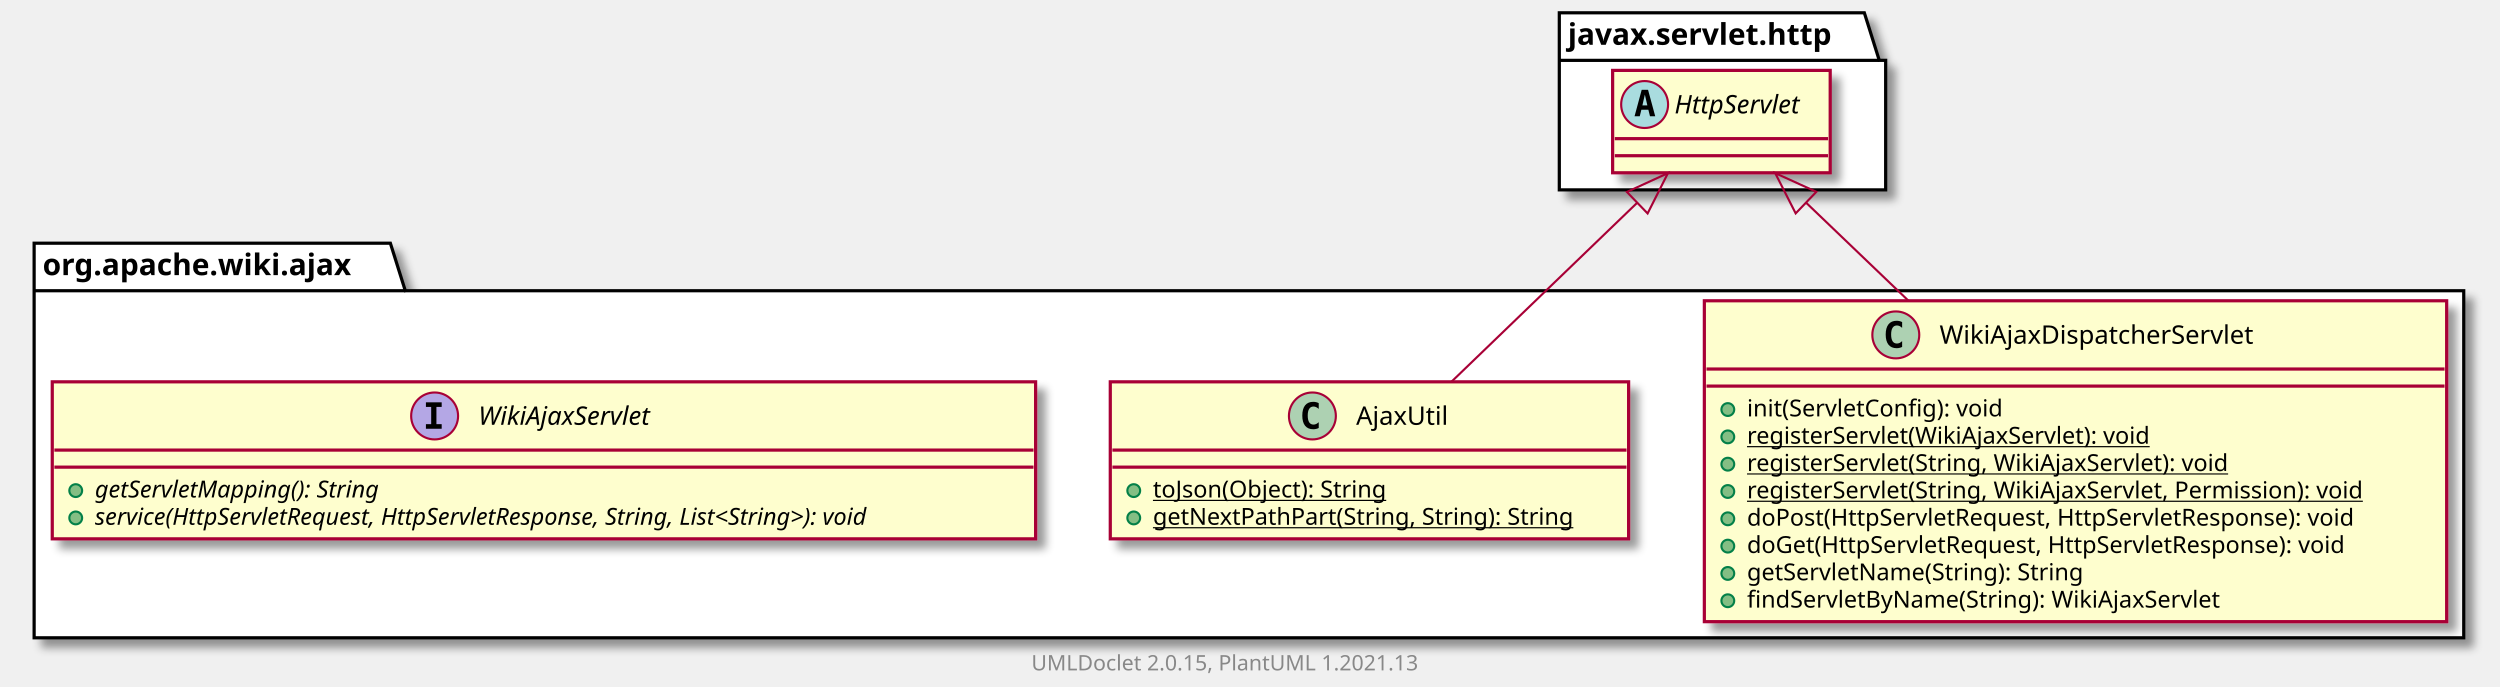
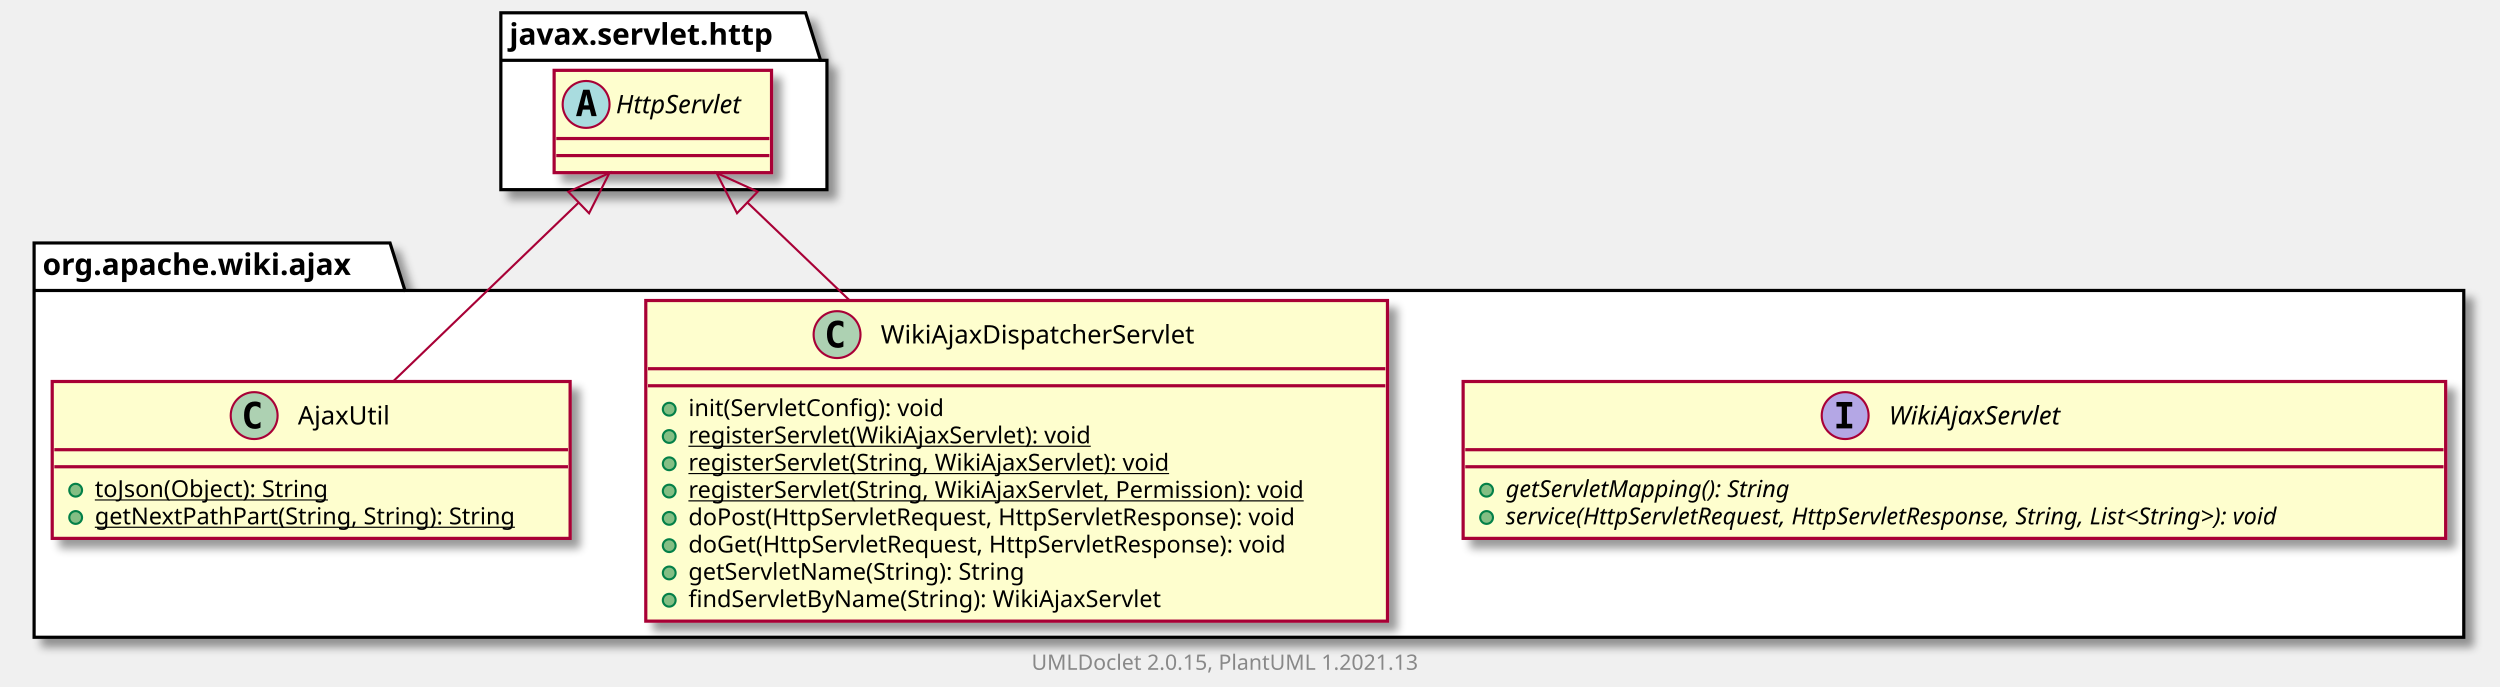
- <svg xmlns="http://www.w3.org/2000/svg" xmlns:xlink="http://www.w3.org/1999/xlink" contentScriptType="application/ecmascript" contentStyleType="text/css" height="322px" preserveAspectRatio="none" style="width:1172px;height:322px;background:#FFFFFF;" version="1.1" viewBox="0 0 1172 322" width="1172px" zoomAndPan="magnify">
+ <svg xmlns="http://www.w3.org/2000/svg" xmlns:xlink="http://www.w3.org/1999/xlink" contentScriptType="application/ecmascript" contentStyleType="text/css" height="322px" preserveAspectRatio="none" style="width:1173px;height:322px;background:#FFFFFF;" version="1.1" viewBox="0 0 1173 322" width="1173px" zoomAndPan="magnify">
  <defs>
-     <filter height="300%" id="f1tpzzwpb04qxi" width="300%" x="-1" y="-1">
+     <filter height="300%" id="f1dl6olxmabfme" width="300%" x="-1" y="-1">
      <feGaussianBlur result="blurOut" stdDeviation="2.0" />
      <feColorMatrix in="blurOut" result="blurOut2" type="matrix" values="0 0 0 0 0 0 0 0 0 0 0 0 0 0 0 0 0 0 .4 0" />
      <feOffset dx="4.0" dy="4.0" in="blurOut2" result="blurOut3" />
      <feBlend in="SourceGraphic" in2="blurOut3" mode="normal" />
    </filter>
  </defs>
  <g>
-     <polygon fill="#FFFFFF" filter="url(#f1tpzzwpb04qxi)" points="16,114,183,114,190,136.297,1155,136.297,1155,299,16,299,16,114" style="stroke:#000000;stroke-width:1.5;" />
+     <polygon fill="#FFFFFF" filter="url(#f1dl6olxmabfme)" points="16,114,183,114,190,136.297,1156,136.297,1156,299,16,299,16,114" style="stroke:#000000;stroke-width:1.5;" />
    <line style="stroke:#000000;stroke-width:1.5;" x1="16" x2="190" y1="136.297" y2="136.297" />
    <text fill="#000000" font-family="sans-serif" font-size="14" font-weight="bold" lengthAdjust="spacing" textLength="161" x="20" y="128.995">org.apache.wiki.ajax</text>
-     <polygon fill="#FFFFFF" filter="url(#f1tpzzwpb04qxi)" points="731,6,874,6,881,28.297,884,28.297,884,89,731,89,731,6" style="stroke:#000000;stroke-width:1.5;" />
-     <line style="stroke:#000000;stroke-width:1.5;" x1="731" x2="881" y1="28.297" y2="28.297" />
-     <text fill="#000000" font-family="sans-serif" font-size="14" font-weight="bold" lengthAdjust="spacing" textLength="137" x="735" y="20.995">javax.servlet.http</text>
+     <polygon fill="#FFFFFF" filter="url(#f1dl6olxmabfme)" points="235,6,378,6,385,28.297,388,28.297,388,89,235,89,235,6" style="stroke:#000000;stroke-width:1.5;" />
+     <line style="stroke:#000000;stroke-width:1.5;" x1="235" x2="385" y1="28.297" y2="28.297" />
+     <text fill="#000000" font-family="sans-serif" font-size="14" font-weight="bold" lengthAdjust="spacing" textLength="137" x="239" y="20.995">javax.servlet.http</text>
+     <a href="WikiAjaxServlet.html" target="_top" title="WikiAjaxServlet.html" xlink:actuate="onRequest" xlink:href="WikiAjaxServlet.html" xlink:show="new" xlink:title="WikiAjaxServlet.html" xlink:type="simple">
+       <rect codeLine="3" fill="#FEFECE" filter="url(#f1dl6olxmabfme)" height="73.609" id="org.apache.wiki.ajax.WikiAjaxServlet" style="stroke:#A80036;stroke-width:1.5;" width="461" x="686.5" y="179" />
+       <ellipse cx="865.75" cy="195" fill="#B4A7E5" rx="11" ry="11" style="stroke:#A80036;stroke-width:1.0;" />
+       <path d="M861.672,190.766 L861.672,188.609 L869.062,188.609 L869.062,190.766 L866.594,190.766 L866.594,198.844 L869.062,198.844 L869.062,201 L861.672,201 L861.672,198.844 L864.141,198.844 L864.141,190.766 L861.672,190.766 Z " fill="#000000" />
+       <text fill="#000000" font-family="sans-serif" font-size="12" font-style="italic" lengthAdjust="spacing" textLength="94" x="886.25" y="199.154">WikiAjaxServlet</text>
+       <line style="stroke:#A80036;stroke-width:1.5;" x1="687.5" x2="1146.5" y1="211" y2="211" />
+       <line style="stroke:#A80036;stroke-width:1.5;" x1="687.5" x2="1146.5" y1="219" y2="219" />
+       <ellipse cx="697.5" cy="230" fill="#84BE84" rx="3" ry="3" style="stroke:#038048;stroke-width:1.0;" />
+       <text fill="#000000" font-family="sans-serif" font-size="11" font-style="italic" lengthAdjust="spacing" textLength="154" x="706.5" y="233.21">getServletMapping(): String</text>
+       <ellipse cx="697.5" cy="242.805" fill="#84BE84" rx="3" ry="3" style="stroke:#038048;stroke-width:1.0;" />
+       <text fill="#000000" font-family="sans-serif" font-size="11" font-style="italic" lengthAdjust="spacing" textLength="435" x="706.5" y="246.015">service(HttpServletRequest, HttpServletResponse, String, List&lt;String&gt;): void</text>
+     </a>
    <a href="WikiAjaxDispatcherServlet.html" target="_top" title="WikiAjaxDispatcherServlet.html" xlink:actuate="onRequest" xlink:href="WikiAjaxDispatcherServlet.html" xlink:show="new" xlink:title="WikiAjaxDispatcherServlet.html" xlink:type="simple">
-       <rect codeLine="3" fill="#FEFECE" filter="url(#f1tpzzwpb04qxi)" height="150.438" id="org.apache.wiki.ajax.WikiAjaxDispatcherServlet" style="stroke:#A80036;stroke-width:1.5;" width="348" x="799" y="141" />
-       <ellipse cx="888.75" cy="157" fill="#ADD1B2" rx="11" ry="11" style="stroke:#A80036;stroke-width:1.0;" />
-       <path d="M891.719,162.641 Q891.141,162.938 890.5,163.078 Q889.859,163.234 889.156,163.234 Q886.656,163.234 885.328,161.594 Q884.016,159.938 884.016,156.812 Q884.016,153.688 885.328,152.031 Q886.656,150.375 889.156,150.375 Q889.859,150.375 890.5,150.531 Q891.156,150.688 891.719,150.984 L891.719,153.703 Q891.094,153.125 890.5,152.859 Q889.906,152.578 889.281,152.578 Q887.938,152.578 887.25,153.656 Q886.562,154.719 886.562,156.812 Q886.562,158.906 887.25,159.984 Q887.938,161.047 889.281,161.047 Q889.906,161.047 890.5,160.781 Q891.094,160.5 891.719,159.922 L891.719,162.641 Z " fill="#000000" />
-       <text fill="#000000" font-family="sans-serif" font-size="12" lengthAdjust="spacing" textLength="160" x="909.25" y="161.154">WikiAjaxDispatcherServlet</text>
-       <line style="stroke:#A80036;stroke-width:1.5;" x1="800" x2="1146" y1="173" y2="173" />
-       <line style="stroke:#A80036;stroke-width:1.5;" x1="800" x2="1146" y1="181" y2="181" />
-       <ellipse cx="810" cy="192" fill="#84BE84" rx="3" ry="3" style="stroke:#038048;stroke-width:1.0;" />
-       <text fill="#000000" font-family="sans-serif" font-size="11" lengthAdjust="spacing" textLength="132" x="819" y="195.21">init(ServletConfig): void</text>
-       <ellipse cx="810" cy="204.805" fill="#84BE84" rx="3" ry="3" style="stroke:#038048;stroke-width:1.0;" />
-       <text fill="#000000" font-family="sans-serif" font-size="11" lengthAdjust="spacing" text-decoration="underline" textLength="208" x="819" y="208.015">registerServlet(WikiAjaxServlet): void</text>
-       <ellipse cx="810" cy="217.609" fill="#84BE84" rx="3" ry="3" style="stroke:#038048;stroke-width:1.0;" />
-       <text fill="#000000" font-family="sans-serif" font-size="11" lengthAdjust="spacing" text-decoration="underline" textLength="250" x="819" y="220.82">registerServlet(String, WikiAjaxServlet): void</text>
-       <ellipse cx="810" cy="230.414" fill="#84BE84" rx="3" ry="3" style="stroke:#038048;stroke-width:1.0;" />
-       <text fill="#000000" font-family="sans-serif" font-size="11" lengthAdjust="spacing" text-decoration="underline" textLength="322" x="819" y="233.625">registerServlet(String, WikiAjaxServlet, Permission): void</text>
-       <ellipse cx="810" cy="243.219" fill="#84BE84" rx="3" ry="3" style="stroke:#038048;stroke-width:1.0;" />
-       <text fill="#000000" font-family="sans-serif" font-size="11" lengthAdjust="spacing" textLength="314" x="819" y="246.429">doPost(HttpServletRequest, HttpServletResponse): void</text>
-       <ellipse cx="810" cy="256.023" fill="#84BE84" rx="3" ry="3" style="stroke:#038048;stroke-width:1.0;" />
-       <text fill="#000000" font-family="sans-serif" font-size="11" lengthAdjust="spacing" textLength="309" x="819" y="259.234">doGet(HttpServletRequest, HttpServletResponse): void</text>
-       <ellipse cx="810" cy="268.828" fill="#84BE84" rx="3" ry="3" style="stroke:#038048;stroke-width:1.0;" />
-       <text fill="#000000" font-family="sans-serif" font-size="11" lengthAdjust="spacing" textLength="175" x="819" y="272.039">getServletName(String): String</text>
-       <ellipse cx="810" cy="281.633" fill="#84BE84" rx="3" ry="3" style="stroke:#038048;stroke-width:1.0;" />
-       <text fill="#000000" font-family="sans-serif" font-size="11" lengthAdjust="spacing" textLength="242" x="819" y="284.843">findServletByName(String): WikiAjaxServlet</text>
+       <rect codeLine="8" fill="#FEFECE" filter="url(#f1dl6olxmabfme)" height="150.438" id="org.apache.wiki.ajax.WikiAjaxDispatcherServlet" style="stroke:#A80036;stroke-width:1.5;" width="348" x="303" y="141" />
+       <ellipse cx="392.75" cy="157" fill="#ADD1B2" rx="11" ry="11" style="stroke:#A80036;stroke-width:1.0;" />
+       <path d="M395.719,162.641 Q395.141,162.938 394.5,163.078 Q393.859,163.234 393.156,163.234 Q390.656,163.234 389.328,161.594 Q388.016,159.938 388.016,156.812 Q388.016,153.688 389.328,152.031 Q390.656,150.375 393.156,150.375 Q393.859,150.375 394.5,150.531 Q395.156,150.688 395.719,150.984 L395.719,153.703 Q395.094,153.125 394.5,152.859 Q393.906,152.578 393.281,152.578 Q391.938,152.578 391.25,153.656 Q390.562,154.719 390.562,156.812 Q390.562,158.906 391.25,159.984 Q391.938,161.047 393.281,161.047 Q393.906,161.047 394.5,160.781 Q395.094,160.5 395.719,159.922 L395.719,162.641 Z " fill="#000000" />
+       <text fill="#000000" font-family="sans-serif" font-size="12" lengthAdjust="spacing" textLength="160" x="413.25" y="161.154">WikiAjaxDispatcherServlet</text>
+       <line style="stroke:#A80036;stroke-width:1.5;" x1="304" x2="650" y1="173" y2="173" />
+       <line style="stroke:#A80036;stroke-width:1.5;" x1="304" x2="650" y1="181" y2="181" />
+       <ellipse cx="314" cy="192" fill="#84BE84" rx="3" ry="3" style="stroke:#038048;stroke-width:1.0;" />
+       <text fill="#000000" font-family="sans-serif" font-size="11" lengthAdjust="spacing" textLength="132" x="323" y="195.21">init(ServletConfig): void</text>
+       <ellipse cx="314" cy="204.805" fill="#84BE84" rx="3" ry="3" style="stroke:#038048;stroke-width:1.0;" />
+       <text fill="#000000" font-family="sans-serif" font-size="11" lengthAdjust="spacing" text-decoration="underline" textLength="208" x="323" y="208.015">registerServlet(WikiAjaxServlet): void</text>
+       <ellipse cx="314" cy="217.609" fill="#84BE84" rx="3" ry="3" style="stroke:#038048;stroke-width:1.0;" />
+       <text fill="#000000" font-family="sans-serif" font-size="11" lengthAdjust="spacing" text-decoration="underline" textLength="250" x="323" y="220.82">registerServlet(String, WikiAjaxServlet): void</text>
+       <ellipse cx="314" cy="230.414" fill="#84BE84" rx="3" ry="3" style="stroke:#038048;stroke-width:1.0;" />
+       <text fill="#000000" font-family="sans-serif" font-size="11" lengthAdjust="spacing" text-decoration="underline" textLength="322" x="323" y="233.625">registerServlet(String, WikiAjaxServlet, Permission): void</text>
+       <ellipse cx="314" cy="243.219" fill="#84BE84" rx="3" ry="3" style="stroke:#038048;stroke-width:1.0;" />
+       <text fill="#000000" font-family="sans-serif" font-size="11" lengthAdjust="spacing" textLength="314" x="323" y="246.429">doPost(HttpServletRequest, HttpServletResponse): void</text>
+       <ellipse cx="314" cy="256.023" fill="#84BE84" rx="3" ry="3" style="stroke:#038048;stroke-width:1.0;" />
+       <text fill="#000000" font-family="sans-serif" font-size="11" lengthAdjust="spacing" textLength="309" x="323" y="259.234">doGet(HttpServletRequest, HttpServletResponse): void</text>
+       <ellipse cx="314" cy="268.828" fill="#84BE84" rx="3" ry="3" style="stroke:#038048;stroke-width:1.0;" />
+       <text fill="#000000" font-family="sans-serif" font-size="11" lengthAdjust="spacing" textLength="175" x="323" y="272.039">getServletName(String): String</text>
+       <ellipse cx="314" cy="281.633" fill="#84BE84" rx="3" ry="3" style="stroke:#038048;stroke-width:1.0;" />
+       <text fill="#000000" font-family="sans-serif" font-size="11" lengthAdjust="spacing" textLength="242" x="323" y="284.843">findServletByName(String): WikiAjaxServlet</text>
    </a>
    <a href="AjaxUtil.html" target="_top" title="AjaxUtil.html" xlink:actuate="onRequest" xlink:href="AjaxUtil.html" xlink:show="new" xlink:title="AjaxUtil.html" xlink:type="simple">
-       <rect codeLine="14" fill="#FEFECE" filter="url(#f1tpzzwpb04qxi)" height="73.609" id="org.apache.wiki.ajax.AjaxUtil" style="stroke:#A80036;stroke-width:1.5;" width="243" x="520.5" y="179" />
-       <ellipse cx="615.25" cy="195" fill="#ADD1B2" rx="11" ry="11" style="stroke:#A80036;stroke-width:1.0;" />
-       <path d="M618.219,200.641 Q617.641,200.938 617,201.078 Q616.359,201.234 615.656,201.234 Q613.156,201.234 611.828,199.594 Q610.516,197.938 610.516,194.812 Q610.516,191.688 611.828,190.031 Q613.156,188.375 615.656,188.375 Q616.359,188.375 617,188.531 Q617.656,188.688 618.219,188.984 L618.219,191.703 Q617.594,191.125 617,190.859 Q616.406,190.578 615.781,190.578 Q614.438,190.578 613.75,191.656 Q613.062,192.719 613.062,194.812 Q613.062,196.906 613.75,197.984 Q614.438,199.047 615.781,199.047 Q616.406,199.047 617,198.781 Q617.594,198.5 618.219,197.922 L618.219,200.641 Z " fill="#000000" />
-       <text fill="#000000" font-family="sans-serif" font-size="12" lengthAdjust="spacing" textLength="45" x="635.75" y="199.154">AjaxUtil</text>
-       <line style="stroke:#A80036;stroke-width:1.5;" x1="521.5" x2="762.5" y1="211" y2="211" />
-       <line style="stroke:#A80036;stroke-width:1.5;" x1="521.5" x2="762.5" y1="219" y2="219" />
-       <ellipse cx="531.5" cy="230" fill="#84BE84" rx="3" ry="3" style="stroke:#038048;stroke-width:1.0;" />
-       <text fill="#000000" font-family="sans-serif" font-size="11" lengthAdjust="spacing" text-decoration="underline" textLength="121" x="540.5" y="233.21">toJson(Object): String</text>
-       <ellipse cx="531.5" cy="242.805" fill="#84BE84" rx="3" ry="3" style="stroke:#038048;stroke-width:1.0;" />
-       <text fill="#000000" font-family="sans-serif" font-size="11" lengthAdjust="spacing" text-decoration="underline" textLength="217" x="540.5" y="246.015">getNextPathPart(String, String): String</text>
+       <rect codeLine="19" fill="#FEFECE" filter="url(#f1dl6olxmabfme)" height="73.609" id="org.apache.wiki.ajax.AjaxUtil" style="stroke:#A80036;stroke-width:1.5;" width="243" x="24.5" y="179" />
+       <ellipse cx="119.25" cy="195" fill="#ADD1B2" rx="11" ry="11" style="stroke:#A80036;stroke-width:1.0;" />
+       <path d="M122.219,200.641 Q121.641,200.938 121,201.078 Q120.359,201.234 119.656,201.234 Q117.156,201.234 115.828,199.594 Q114.516,197.938 114.516,194.812 Q114.516,191.688 115.828,190.031 Q117.156,188.375 119.656,188.375 Q120.359,188.375 121,188.531 Q121.656,188.688 122.219,188.984 L122.219,191.703 Q121.594,191.125 121,190.859 Q120.406,190.578 119.781,190.578 Q118.438,190.578 117.75,191.656 Q117.062,192.719 117.062,194.812 Q117.062,196.906 117.75,197.984 Q118.438,199.047 119.781,199.047 Q120.406,199.047 121,198.781 Q121.594,198.5 122.219,197.922 L122.219,200.641 Z " fill="#000000" />
+       <text fill="#000000" font-family="sans-serif" font-size="12" lengthAdjust="spacing" textLength="45" x="139.75" y="199.154">AjaxUtil</text>
+       <line style="stroke:#A80036;stroke-width:1.5;" x1="25.5" x2="266.5" y1="211" y2="211" />
+       <line style="stroke:#A80036;stroke-width:1.5;" x1="25.5" x2="266.5" y1="219" y2="219" />
+       <ellipse cx="35.5" cy="230" fill="#84BE84" rx="3" ry="3" style="stroke:#038048;stroke-width:1.0;" />
+       <text fill="#000000" font-family="sans-serif" font-size="11" lengthAdjust="spacing" text-decoration="underline" textLength="121" x="44.5" y="233.21">toJson(Object): String</text>
+       <ellipse cx="35.5" cy="242.805" fill="#84BE84" rx="3" ry="3" style="stroke:#038048;stroke-width:1.0;" />
+       <text fill="#000000" font-family="sans-serif" font-size="11" lengthAdjust="spacing" text-decoration="underline" textLength="217" x="44.5" y="246.015">getNextPathPart(String, String): String</text>
    </a>
-     <a href="WikiAjaxServlet.html" target="_top" title="WikiAjaxServlet.html" xlink:actuate="onRequest" xlink:href="WikiAjaxServlet.html" xlink:show="new" xlink:title="WikiAjaxServlet.html" xlink:type="simple">
-       <rect codeLine="19" fill="#FEFECE" filter="url(#f1tpzzwpb04qxi)" height="73.609" id="org.apache.wiki.ajax.WikiAjaxServlet" style="stroke:#A80036;stroke-width:1.5;" width="461" x="24.5" y="179" />
-       <ellipse cx="203.75" cy="195" fill="#B4A7E5" rx="11" ry="11" style="stroke:#A80036;stroke-width:1.0;" />
-       <path d="M199.672,190.766 L199.672,188.609 L207.062,188.609 L207.062,190.766 L204.594,190.766 L204.594,198.844 L207.062,198.844 L207.062,201 L199.672,201 L199.672,198.844 L202.141,198.844 L202.141,190.766 L199.672,190.766 Z " fill="#000000" />
-       <text fill="#000000" font-family="sans-serif" font-size="12" font-style="italic" lengthAdjust="spacing" textLength="94" x="224.25" y="199.154">WikiAjaxServlet</text>
-       <line style="stroke:#A80036;stroke-width:1.5;" x1="25.5" x2="484.5" y1="211" y2="211" />
-       <line style="stroke:#A80036;stroke-width:1.5;" x1="25.5" x2="484.5" y1="219" y2="219" />
-       <ellipse cx="35.5" cy="230" fill="#84BE84" rx="3" ry="3" style="stroke:#038048;stroke-width:1.0;" />
-       <text fill="#000000" font-family="sans-serif" font-size="11" font-style="italic" lengthAdjust="spacing" textLength="154" x="44.5" y="233.21">getServletMapping(): String</text>
-       <ellipse cx="35.5" cy="242.805" fill="#84BE84" rx="3" ry="3" style="stroke:#038048;stroke-width:1.0;" />
-       <text fill="#000000" font-family="sans-serif" font-size="11" font-style="italic" lengthAdjust="spacing" textLength="435" x="44.5" y="246.015">service(HttpServletRequest, HttpServletResponse, String, List&lt;String&gt;): void</text>
-     </a>
-     <rect codeLine="29" fill="#FEFECE" filter="url(#f1tpzzwpb04qxi)" height="48" id="javax.servlet.http.HttpServlet" style="stroke:#A80036;stroke-width:1.5;" width="102" x="756" y="33" />
-     <ellipse cx="771" cy="49" fill="#A9DCDF" rx="11" ry="11" style="stroke:#A80036;stroke-width:1.0;" />
-     <path d="M771.109,44.344 L769.953,49.422 L772.281,49.422 L771.109,44.344 Z M769.625,42.109 L772.609,42.109 L775.969,54.5 L773.516,54.5 L772.75,51.438 L769.469,51.438 L768.719,54.5 L766.281,54.5 L769.625,42.109 Z " fill="#000000" />
-     <text fill="#000000" font-family="sans-serif" font-size="12" font-style="italic" lengthAdjust="spacing" textLength="70" x="785" y="53.154">HttpServlet</text>
-     <line style="stroke:#A80036;stroke-width:1.5;" x1="757" x2="857" y1="65" y2="65" />
-     <line style="stroke:#A80036;stroke-width:1.5;" x1="757" x2="857" y1="73" y2="73" />
-     <path codeLine="24" d="M846.781,95.104 C861.196,108.911 878.023,125.028 894.605,140.911 " fill="none" id="javax.servlet.http.HttpServlet-backto-org.apache.wiki.ajax.WikiAjaxDispatcherServlet" style="stroke:#A80036;stroke-width:1.0;" />
-     <polygon fill="none" points="841.813,100.038,832.212,81.149,851.497,89.928,841.813,100.038" style="stroke:#A80036;stroke-width:1.0;" />
-     <path codeLine="25" d="M767.486,95.077 C741.131,120.474 706.656,153.695 680.511,178.889 " fill="none" id="javax.servlet.http.HttpServlet-backto-org.apache.wiki.ajax.AjaxUtil" style="stroke:#A80036;stroke-width:1.0;" />
-     <polygon fill="none" points="762.681,89.986,781.94,81.149,772.396,100.067,762.681,89.986" style="stroke:#A80036;stroke-width:1.0;" />
-     <text fill="#888888" font-family="sans-serif" font-size="10" lengthAdjust="spacing" textLength="192" x="483.5" y="314.282">UMLDoclet 2.0.15, PlantUML 1.2021.13</text>
+     <rect codeLine="29" fill="#FEFECE" filter="url(#f1dl6olxmabfme)" height="48" id="javax.servlet.http.HttpServlet" style="stroke:#A80036;stroke-width:1.5;" width="102" x="260" y="33" />
+     <ellipse cx="275" cy="49" fill="#A9DCDF" rx="11" ry="11" style="stroke:#A80036;stroke-width:1.0;" />
+     <path d="M275.109,44.344 L273.953,49.422 L276.281,49.422 L275.109,44.344 Z M273.625,42.109 L276.609,42.109 L279.969,54.5 L277.516,54.5 L276.75,51.438 L273.469,51.438 L272.719,54.5 L270.281,54.5 L273.625,42.109 Z " fill="#000000" />
+     <text fill="#000000" font-family="sans-serif" font-size="12" font-style="italic" lengthAdjust="spacing" textLength="70" x="289" y="53.154">HttpServlet</text>
+     <line style="stroke:#A80036;stroke-width:1.5;" x1="261" x2="361" y1="65" y2="65" />
+     <line style="stroke:#A80036;stroke-width:1.5;" x1="261" x2="361" y1="73" y2="73" />
+     <path codeLine="24" d="M350.781,95.104 C365.196,108.911 382.023,125.028 398.605,140.911 " fill="none" id="javax.servlet.http.HttpServlet-backto-org.apache.wiki.ajax.WikiAjaxDispatcherServlet" style="stroke:#A80036;stroke-width:1.0;" />
+     <polygon fill="none" points="345.813,100.038,336.212,81.149,355.497,89.928,345.813,100.038" style="stroke:#A80036;stroke-width:1.0;" />
+     <path codeLine="25" d="M271.486,95.077 C245.131,120.474 210.656,153.695 184.511,178.889 " fill="none" id="javax.servlet.http.HttpServlet-backto-org.apache.wiki.ajax.AjaxUtil" style="stroke:#A80036;stroke-width:1.0;" />
+     <polygon fill="none" points="266.681,89.986,285.94,81.149,276.396,100.067,266.681,89.986" style="stroke:#A80036;stroke-width:1.0;" />
+     <text fill="#888888" font-family="sans-serif" font-size="10" lengthAdjust="spacing" textLength="192" x="484" y="314.282">UMLDoclet 2.0.15, PlantUML 1.2021.13</text>
  </g>
</svg>
